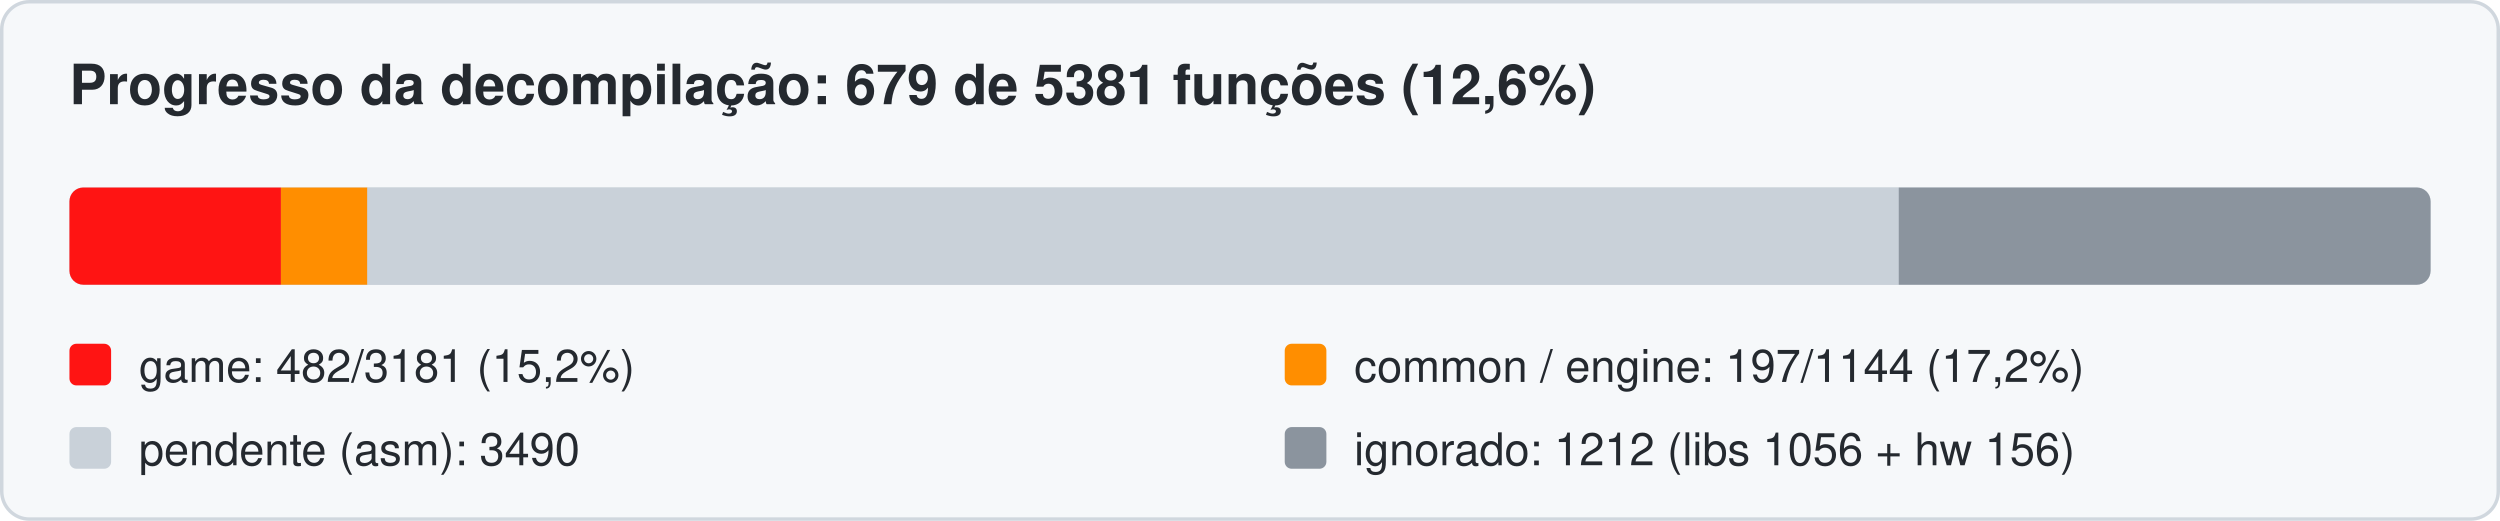
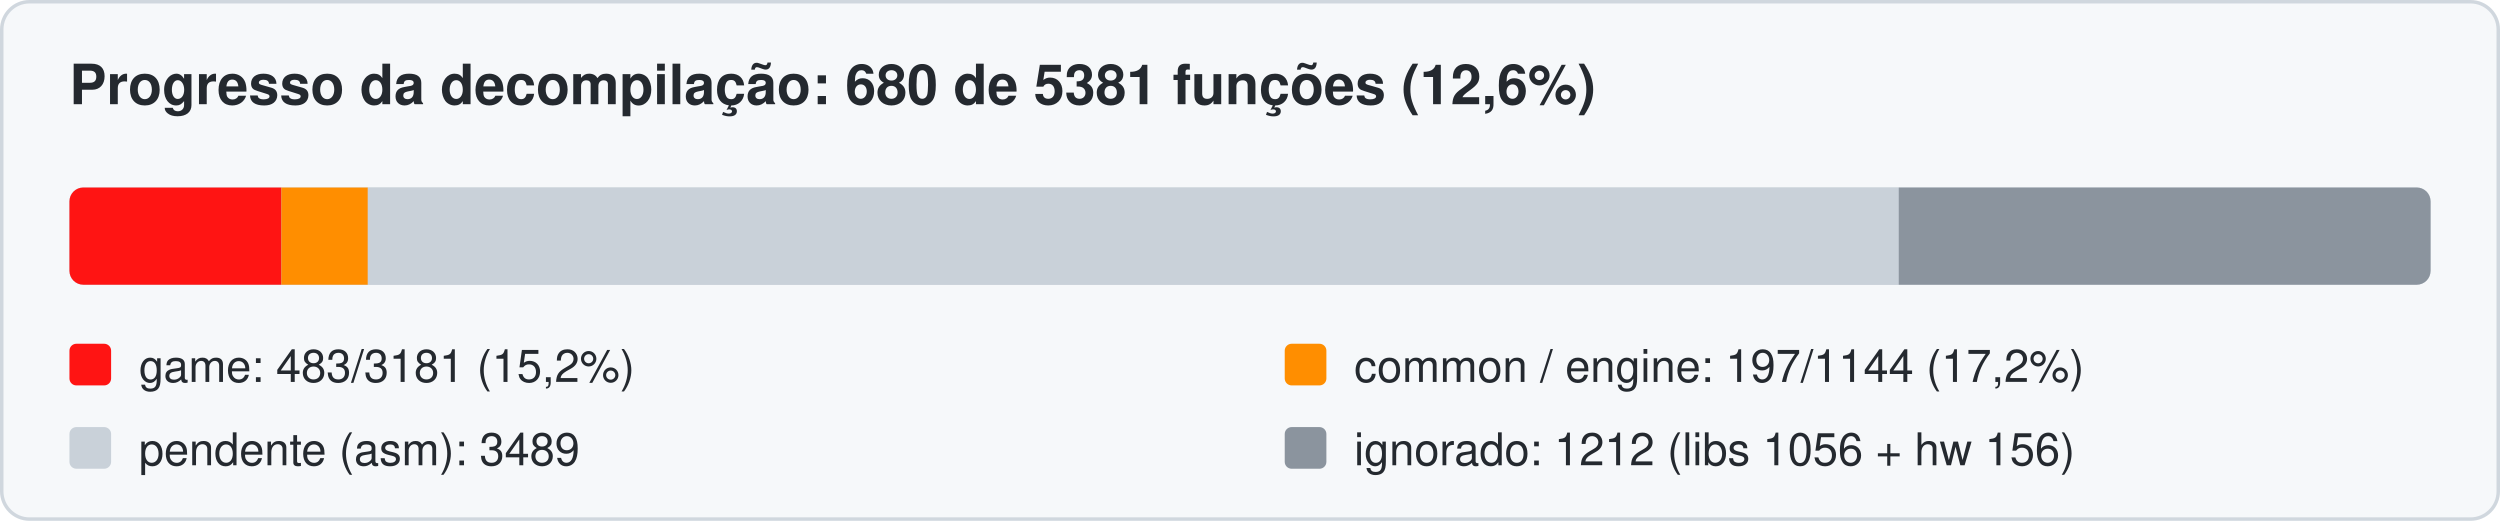
- <svg xmlns="http://www.w3.org/2000/svg" width="720" height="150" viewBox="0 0 720 150" role="img" aria-label="War of the Monsters: 679 de 5381 funcoes decompiladas (12,6%), 1212 ignoradas">
+ <svg xmlns="http://www.w3.org/2000/svg" width="720" height="150" viewBox="0 0 720 150" role="img" aria-label="War of the Monsters: 680 de 5381 funcoes decompiladas (12,6%), 1212 ignoradas">
  <rect x="0.5" y="0.5" width="719" height="149" rx="8" fill="#f6f8fa" stroke="#d0d7de" />
  <g font-family="-apple-system, 'Segoe UI', Helvetica, Arial, sans-serif">
-     <text x="20" y="30" font-size="16" font-weight="600" fill="#24292f">Progresso da decompilação: 679 de 5381 funções (12,6%)</text>
+     <text x="20" y="30" font-size="16" font-weight="600" fill="#24292f">Progresso da decompilação: 680 de 5381 funções (12,6%)</text>
    <rect x="20" y="54" width="680" height="28" rx="4" fill="#c9d1d9" />
    <clipPath id="r">
      <rect x="20" y="54" width="680" height="28" rx="4" />
    </clipPath>
    <g clip-path="url(#r)">
-       <rect x="20.00" y="54" width="60.91" height="28" fill="#ff1413" />
-       <rect x="80.91" y="54" width="24.90" height="28" fill="#ff8e00" />
-       <rect x="105.81" y="54" width="441.03" height="28" fill="#c9d1d9" />
+       <rect x="20.00" y="54" width="61.04" height="28" fill="#ff1413" />
+       <rect x="81.04" y="54" width="24.90" height="28" fill="#ff8e00" />
+       <rect x="105.93" y="54" width="440.91" height="28" fill="#c9d1d9" />
      <rect x="546.84" y="54" width="153.16" height="28" fill="#8b949e" />
    </g>
    <rect x="20" y="99" width="12" height="12" rx="2" fill="#ff1413" />
-     <text x="40" y="110" font-size="13" fill="#24292f">game: 482/3181 (15,2%)</text>
+     <text x="40" y="110" font-size="13" fill="#24292f">game: 483/3181 (15,2%)</text>
    <rect x="370" y="99" width="12" height="12" rx="2" fill="#ff8e00" />
    <text x="390" y="110" font-size="13" fill="#24292f">common / engine: 197/1144 (17,2%)</text>
    <rect x="20" y="123" width="12" height="12" rx="2" fill="#c9d1d9" />
-     <text x="40" y="134" font-size="13" fill="#24292f">pendente (asm): 3490</text>
+     <text x="40" y="134" font-size="13" fill="#24292f">pendente (asm): 3489</text>
    <rect x="370" y="123" width="12" height="12" rx="2" fill="#8b949e" />
    <text x="390" y="134" font-size="13" fill="#24292f">ignorado: 1212 (libs 1056 + hw 156)</text>
  </g>
</svg>
